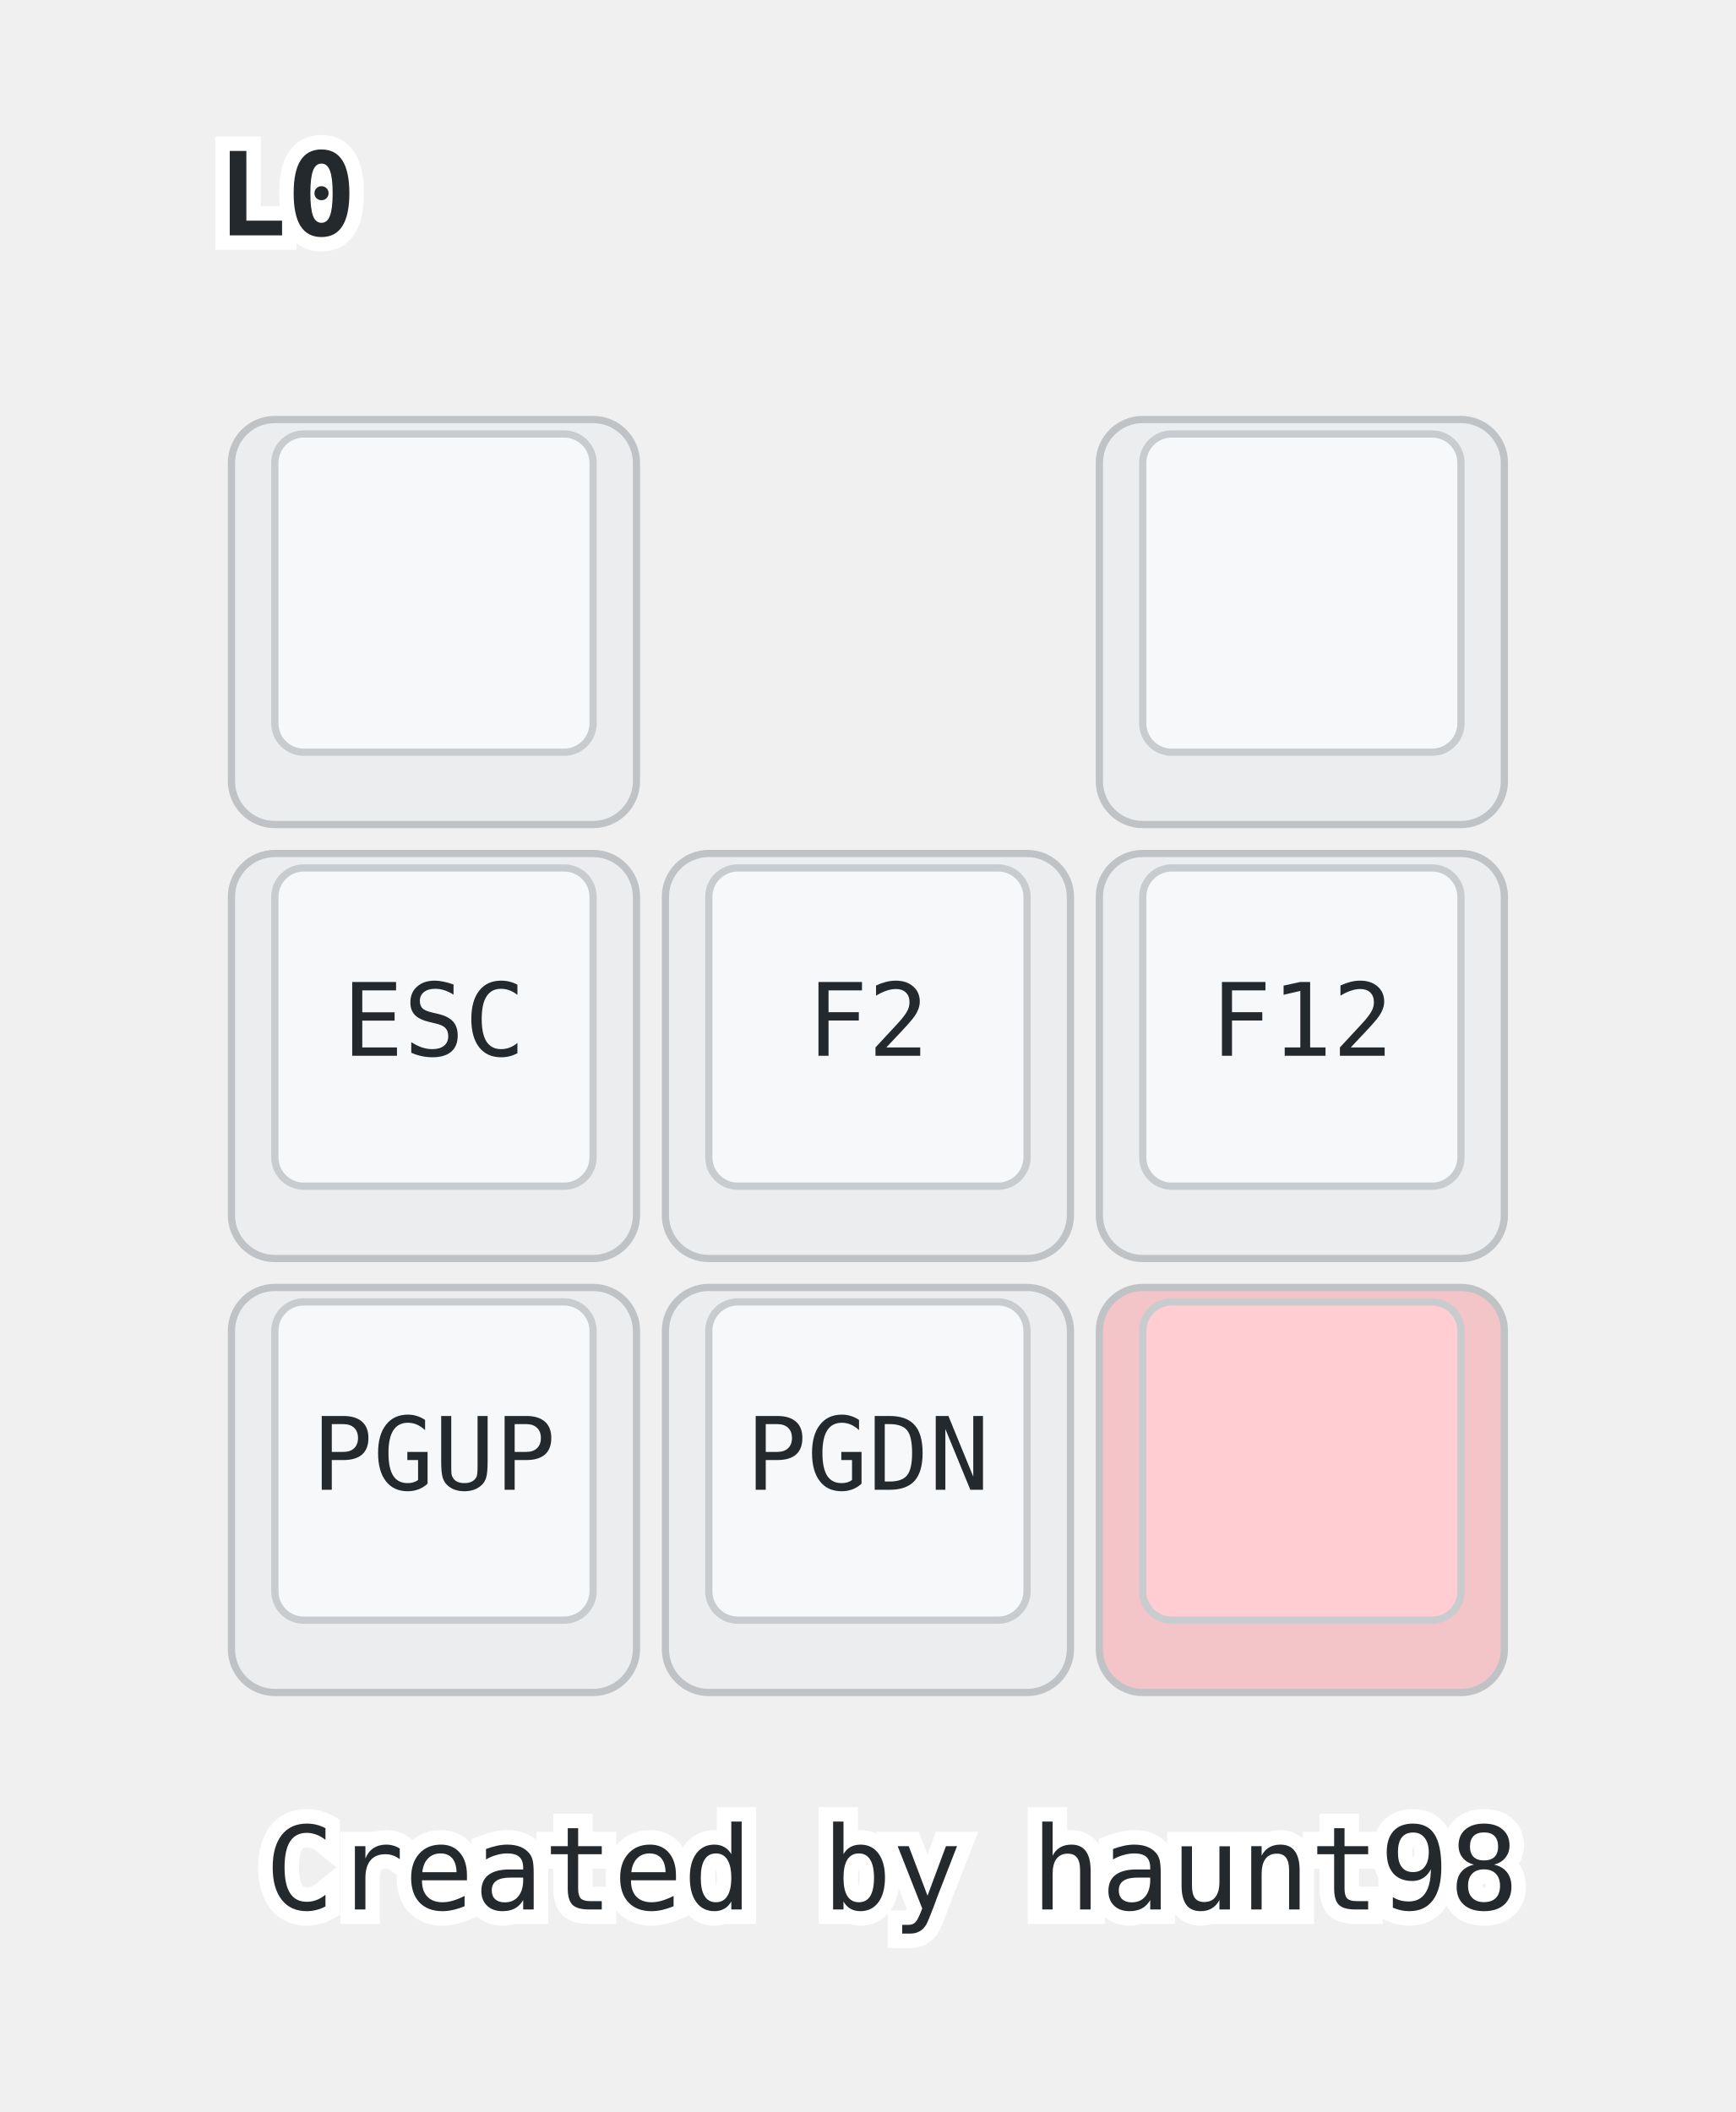
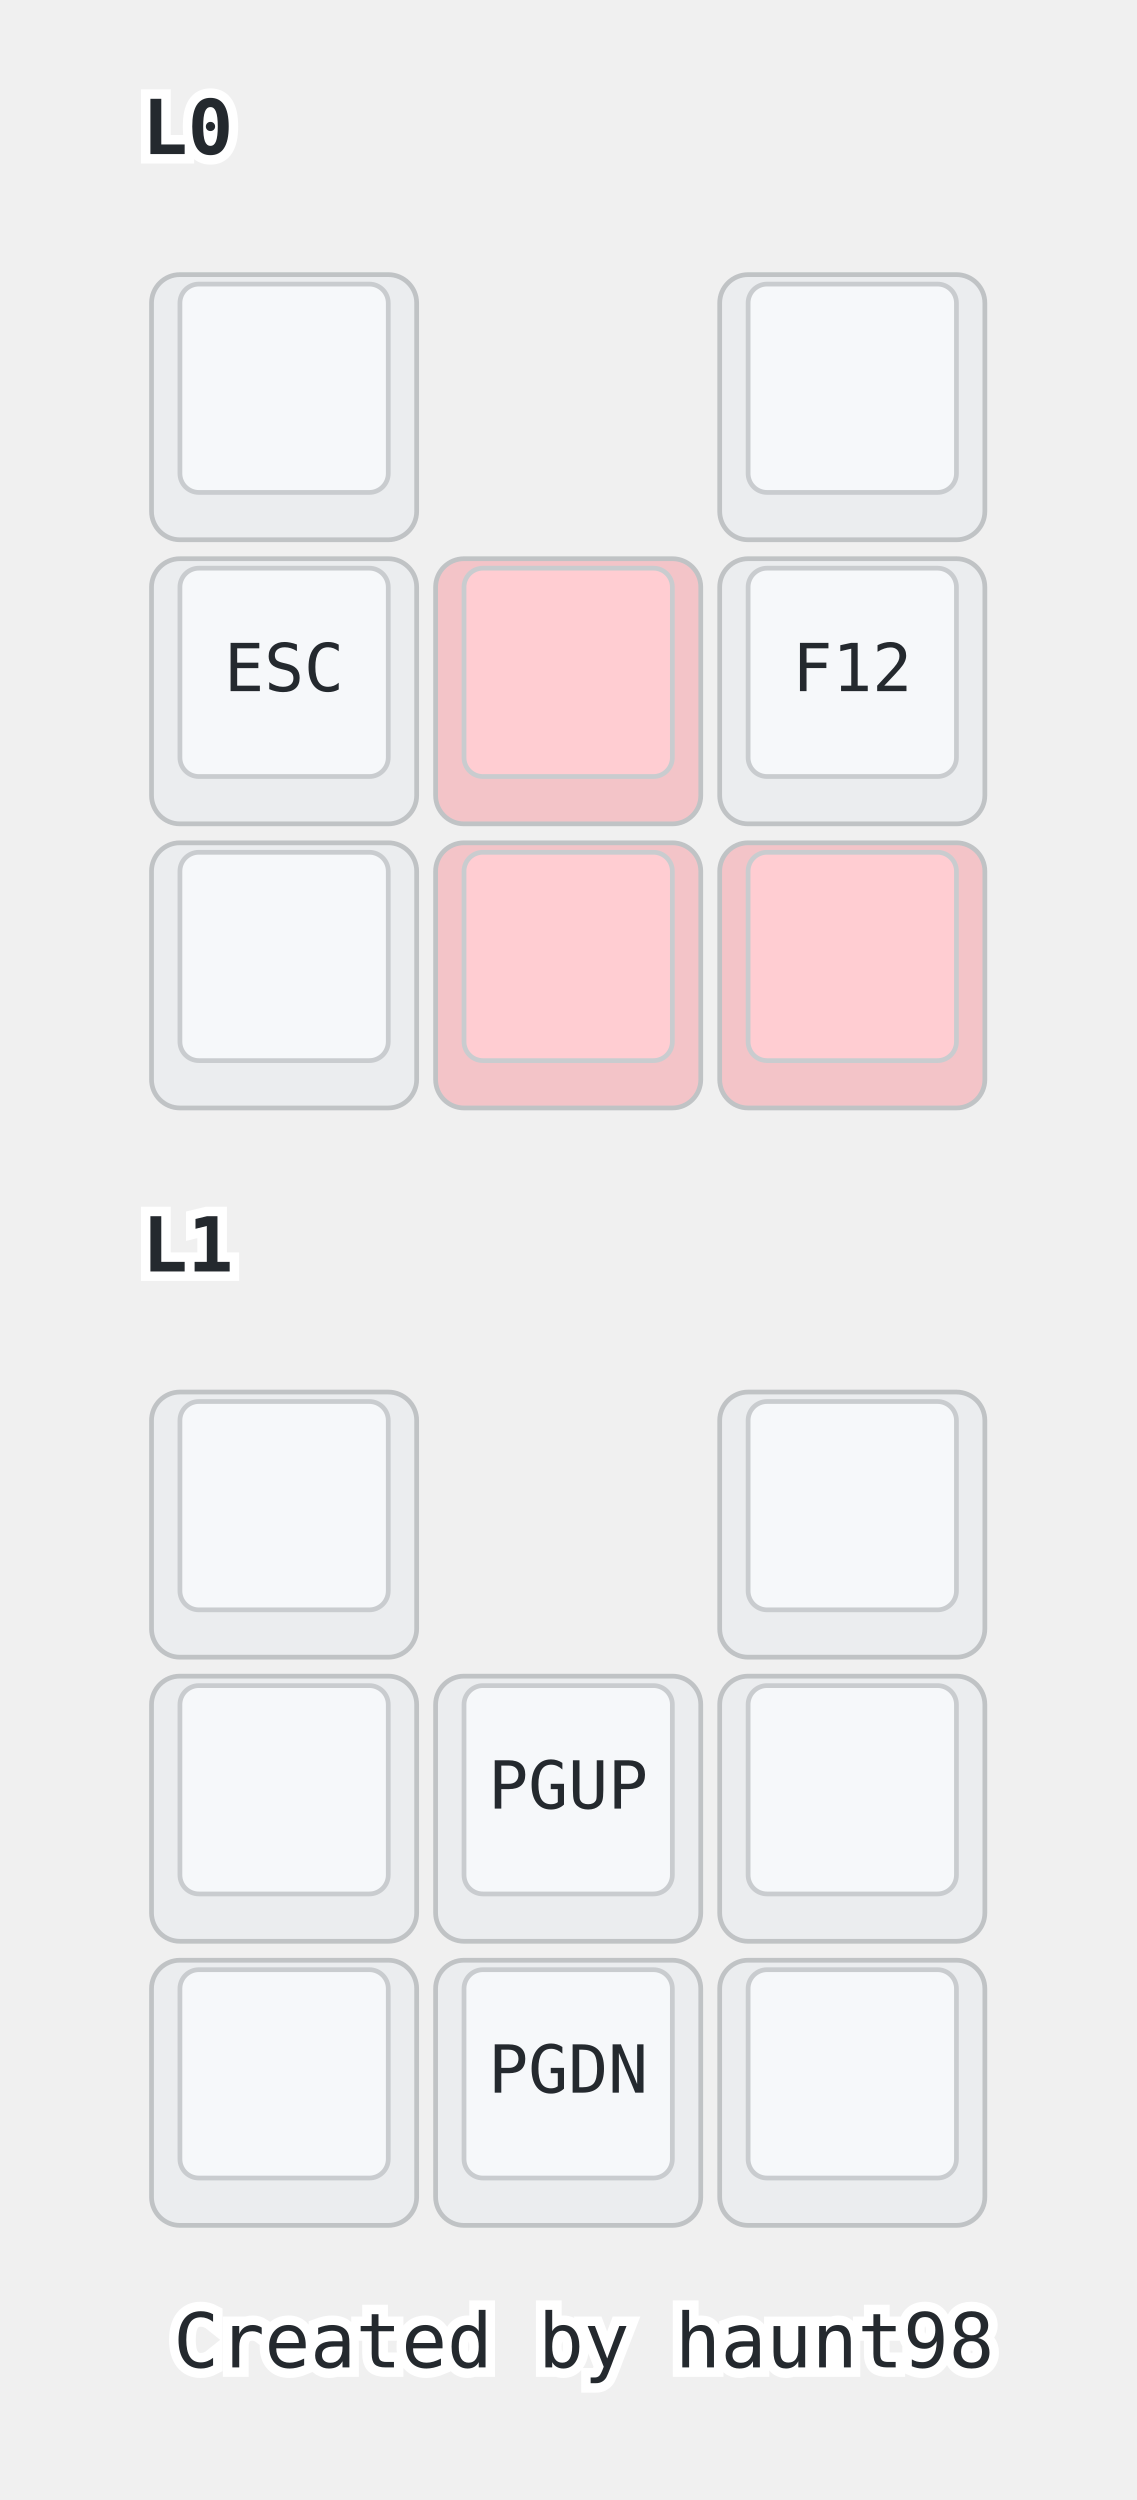
- <svg xmlns="http://www.w3.org/2000/svg" xmlns:xlink="http://www.w3.org/1999/xlink" width="240" height="292" viewBox="0 0 240 292" class="keymap">
+ <svg xmlns="http://www.w3.org/2000/svg" xmlns:xlink="http://www.w3.org/1999/xlink" width="240" height="528" viewBox="0 0 240 528" class="keymap">
  <defs>/* start glyphs */
- <svg id="mdi:keyboard-return">
+ <svg id="mdi:chevron-down">
+       <svg id="mdi-chevron-down" viewBox="0 0 24 24">
+         <path d="M7.41,8.58L12,13.17L16.59,8.58L18,10L12,16L6,10L7.41,8.58Z" />
+       </svg>
+     </svg>
+     <svg id="mdi:chevron-up">
+       <svg id="mdi-chevron-up" viewBox="0 0 24 24">
+         <path d="M7.41,15.41L12,10.83L16.59,15.41L18,14L12,8L6,14L7.41,15.41Z" />
+       </svg>
+     </svg>
+     <svg id="mdi:keyboard-return">
      <svg id="mdi-keyboard-return" viewBox="0 0 24 24">
        <path d="M19,7V11H5.83L9.41,7.41L8,6L2,12L8,18L9.41,16.58L5.83,13H21V7H19Z" />
      </svg>
    </svg>
-     <svg id="mdi:volume-off">
-       <svg id="mdi-volume-off" viewBox="0 0 24 24">
-         <path d="M12,4L9.91,6.09L12,8.18M4.27,3L3,4.27L7.73,9H3V15H7L12,20V13.27L16.25,17.53C15.58,18.04 14.83,18.46 14,18.7V20.77C15.38,20.45 16.63,19.82 17.68,18.96L19.73,21L21,19.73L12,10.73M19,12C19,12.94 18.8,13.82 18.46,14.64L19.97,16.15C20.62,14.91 21,13.5 21,12C21,7.72 18,4.14 14,3.23V5.29C16.89,6.15 19,8.83 19,12M16.5,12C16.5,10.23 15.5,8.71 14,7.97V10.18L16.45,12.63C16.5,12.43 16.5,12.21 16.5,12Z" />
+     <svg id="mdi:numeric-1-box-outline">
+       <svg id="mdi-numeric-1-box-outline" viewBox="0 0 24 24">
+         <path d="M19,19H5V5H19M19,3H5A2,2 0 0,0 3,5V19A2,2 0 0,0 5,21H19A2,2 0 0,0 21,19V5A2,2 0 0,0 19,3M12,17H14V7H10V9H12" />
+       </svg>
+     </svg>
+     <svg id="mdi:transfer-down">
+       <svg id="mdi-transfer-down" viewBox="0 0 24 24">
+         <path d="M16,3V5H8V3H16M16,7V9H8V7H16M16,11V13H8V11H16M5,15H19L12,22L5,15Z" />
      </svg>
    </svg>
  </defs>/* end glyphs */
<style>/* inherit to force styles through use tags */
svg path {
    fill: inherit;
}

/* font and background color specifications */
svg.keymap {
    font-family: SFMono-Regular,Consolas,Liberation Mono,Menlo,monospace;
    font-size: 14px;
    font-kerning: normal;
    text-rendering: optimizeLegibility;
    fill: #24292e;
}

/* default key styling */
rect.key {
    fill: #f6f8fa;
}

rect.key, rect.combo {
    stroke: #c9cccf;
    stroke-width: 1;
}

/* default key side styling, only used is draw_key_sides is set */
rect.side {
    filter: brightness(90%);
}

/* color accent for combo boxes */
rect.combo, rect.combo-separate {
    fill: #cdf;
}

/* color accent for held keys */
rect.held, rect.combo.held {
    fill: #fdd;
}

/* color accent for ghost (optional) keys */
rect.ghost, rect.combo.ghost {
    stroke-dasharray: 4, 4;
    stroke-width: 2;
}

text {
    text-anchor: middle;
    dominant-baseline: middle;
}

/* styling for layer labels */
text.label {
    font-weight: bold;
    text-anchor: start;
    stroke: white;
    stroke-width: 4;
    paint-order: stroke;
}

/* styling for optional footer */
text.footer {
    text-anchor: end;
    dominant-baseline: auto;
    stroke: white;
    stroke-width: 4;
    paint-order: stroke;
}

/* styling for combo tap, and key non-tap label text */
text.combo, text.hold, text.shifted, text.left, text.right {
    font-size: 11px;
}

text.hold {
    text-anchor: middle;
    dominant-baseline: auto;
}

text.shifted {
    text-anchor: middle;
    dominant-baseline: hanging;
}

text.left {
    text-anchor: start;
}

text.right {
    text-anchor: end;
}

text.layer-activator {
    text-decoration: underline;
}

/* styling for hold/shifted label text in combo box */
text.combo.hold, text.combo.shifted, text.combo.left, text.combo.right {
    font-size: 8px;
}

/* lighter symbol for transparent keys */
text.trans {
    fill: #7b7e81;
}

/* styling for combo dendrons */
path.combo {
    stroke-width: 1;
    stroke: gray;
    fill: none;
}

/* Start Tabler Icons Cleanup */
/* cannot use height/width with glyphs */
.icon-tabler &gt; path {
    fill: inherit;
    stroke: inherit;
    stroke-width: 2;
}
/* hide tabler's default box */
.icon-tabler &gt; path[stroke="none"][fill="none"] {
    visibility: hidden;
}
/* End Tabler Icons Cleanup */

svg.keymap {
  font-family: Iosevka Pacman, monospace;
  font-size: 14px;
}
text.label, text.footer {
  font-size: 16px;
}
text.hold {
  font-size: 12px;
}
rect.held, rect.enter, rect.space, rect.arrow {
  fill: rgb(255, 205, 210);
}
rect.esc, rect.vim {
  fill: rgb(200, 230, 201);
}
</style>
  <g transform="translate(30, 0)" class="layer-L0">
    <text x="0" y="28" class="label" id="L0">L0</text>
    <g transform="translate(0, 56)">
      <g transform="translate(30, 30)" class="key keypos-0">
        <rect rx="6" ry="6" x="-28" y="-28" width="56" height="56" class="key side" />
        <rect rx="4" ry="4" x="-22" y="-26" width="44" height="44" class="key" />
-         <use href="#mdi:volume-off" xlink:href="#mdi:volume-off" x="-9" y="-13" height="18" width="18.0" class="key tap glyph mdi:volume-off" />
      </g>
      <g transform="translate(150, 30)" class="key keypos-1">
        <rect rx="6" ry="6" x="-28" y="-28" width="56" height="56" class="key side" />
        <rect rx="4" ry="4" x="-22" y="-26" width="44" height="44" class="key" />
-         <use href="#mdi:volume-off" xlink:href="#mdi:volume-off" x="-9" y="-13" height="18" width="18.0" class="key tap glyph mdi:volume-off" />
      </g>
      <g transform="translate(30, 90)" class="key keypos-2">
        <rect rx="6" ry="6" x="-28" y="-28" width="56" height="56" class="key side" />
        <rect rx="4" ry="4" x="-22" y="-26" width="44" height="44" class="key" />
        <text x="0" y="-4" class="key tap">ESC</text>
      </g>
-       <g transform="translate(90, 90)" class="key keypos-3">
-         <rect rx="6" ry="6" x="-28" y="-28" width="56" height="56" class="key side" />
-         <rect rx="4" ry="4" x="-22" y="-26" width="44" height="44" class="key" />
-         <text x="0" y="-4" class="key tap">F2</text>
+       <g transform="translate(90, 90)" class="key arrow keypos-3">
+         <rect rx="6" ry="6" x="-28" y="-28" width="56" height="56" class="key arrow side" />
+         <rect rx="4" ry="4" x="-22" y="-26" width="44" height="44" class="key arrow" />
+         <use href="#mdi:chevron-up" xlink:href="#mdi:chevron-up" x="-9" y="-13" height="18" width="18.0" class="key arrow tap glyph mdi:chevron-up" />
      </g>
      <g transform="translate(150, 90)" class="key keypos-4">
        <rect rx="6" ry="6" x="-28" y="-28" width="56" height="56" class="key side" />
        <rect rx="4" ry="4" x="-22" y="-26" width="44" height="44" class="key" />
        <text x="0" y="-4" class="key tap">F12</text>
      </g>
      <g transform="translate(30, 150)" class="key keypos-5">
        <rect rx="6" ry="6" x="-28" y="-28" width="56" height="56" class="key side" />
        <rect rx="4" ry="4" x="-22" y="-26" width="44" height="44" class="key" />
-         <text x="0" y="-4" class="key tap">PGUP</text>
-       </g>
-       <g transform="translate(90, 150)" class="key keypos-6">
-         <rect rx="6" ry="6" x="-28" y="-28" width="56" height="56" class="key side" />
-         <rect rx="4" ry="4" x="-22" y="-26" width="44" height="44" class="key" />
-         <text x="0" y="-4" class="key tap">PGDN</text>
+         <use href="#mdi:numeric-1-box-outline" xlink:href="#mdi:numeric-1-box-outline" x="-9" y="-13" height="18" width="18.0" class="key tap glyph mdi:numeric-1-box-outline" />
+       </g>
+       <g transform="translate(90, 150)" class="key arrow keypos-6">
+         <rect rx="6" ry="6" x="-28" y="-28" width="56" height="56" class="key arrow side" />
+         <rect rx="4" ry="4" x="-22" y="-26" width="44" height="44" class="key arrow" />
+         <use href="#mdi:chevron-down" xlink:href="#mdi:chevron-down" x="-9" y="-13" height="18" width="18.0" class="key arrow tap glyph mdi:chevron-down" />
      </g>
      <g transform="translate(150, 150)" class="key enter keypos-7">
        <rect rx="6" ry="6" x="-28" y="-28" width="56" height="56" class="key enter side" />
        <rect rx="4" ry="4" x="-22" y="-26" width="44" height="44" class="key enter" />
        <use href="#mdi:keyboard-return" xlink:href="#mdi:keyboard-return" x="-9" y="-13" height="18" width="18.0" class="key enter tap glyph mdi:keyboard-return" />
      </g>
    </g>
  </g>
-   <text x="210.0" y="264.0" class="footer">Created by haunt98</text>
+   <g transform="translate(30, 236)" class="layer-L1">
+     <text x="0" y="28" class="label" id="L1">L1</text>
+     <g transform="translate(0, 56)">
+       <g transform="translate(30, 30)" class="key keypos-0">
+         <rect rx="6" ry="6" x="-28" y="-28" width="56" height="56" class="key side" />
+         <rect rx="4" ry="4" x="-22" y="-26" width="44" height="44" class="key" />
+       </g>
+       <g transform="translate(150, 30)" class="key keypos-1">
+         <rect rx="6" ry="6" x="-28" y="-28" width="56" height="56" class="key side" />
+         <rect rx="4" ry="4" x="-22" y="-26" width="44" height="44" class="key" />
+       </g>
+       <g transform="translate(30, 90)" class="key trans keypos-2">
+         <rect rx="6" ry="6" x="-28" y="-28" width="56" height="56" class="key trans side" />
+         <rect rx="4" ry="4" x="-22" y="-26" width="44" height="44" class="key trans" />
+         <use href="#mdi:transfer-down" xlink:href="#mdi:transfer-down" x="-9" y="-13" height="18" width="18.0" class="key trans tap glyph mdi:transfer-down" />
+       </g>
+       <g transform="translate(90, 90)" class="key keypos-3">
+         <rect rx="6" ry="6" x="-28" y="-28" width="56" height="56" class="key side" />
+         <rect rx="4" ry="4" x="-22" y="-26" width="44" height="44" class="key" />
+         <text x="0" y="-4" class="key tap">PGUP</text>
+       </g>
+       <g transform="translate(150, 90)" class="key trans keypos-4">
+         <rect rx="6" ry="6" x="-28" y="-28" width="56" height="56" class="key trans side" />
+         <rect rx="4" ry="4" x="-22" y="-26" width="44" height="44" class="key trans" />
+         <use href="#mdi:transfer-down" xlink:href="#mdi:transfer-down" x="-9" y="-13" height="18" width="18.0" class="key trans tap glyph mdi:transfer-down" />
+       </g>
+       <g transform="translate(30, 150)" class="key trans keypos-5">
+         <rect rx="6" ry="6" x="-28" y="-28" width="56" height="56" class="key trans side" />
+         <rect rx="4" ry="4" x="-22" y="-26" width="44" height="44" class="key trans" />
+         <use href="#mdi:transfer-down" xlink:href="#mdi:transfer-down" x="-9" y="-13" height="18" width="18.0" class="key trans tap glyph mdi:transfer-down" />
+       </g>
+       <g transform="translate(90, 150)" class="key keypos-6">
+         <rect rx="6" ry="6" x="-28" y="-28" width="56" height="56" class="key side" />
+         <rect rx="4" ry="4" x="-22" y="-26" width="44" height="44" class="key" />
+         <text x="0" y="-4" class="key tap">PGDN</text>
+       </g>
+       <g transform="translate(150, 150)" class="key trans keypos-7">
+         <rect rx="6" ry="6" x="-28" y="-28" width="56" height="56" class="key trans side" />
+         <rect rx="4" ry="4" x="-22" y="-26" width="44" height="44" class="key trans" />
+         <use href="#mdi:transfer-down" xlink:href="#mdi:transfer-down" x="-9" y="-13" height="18" width="18.0" class="key trans tap glyph mdi:transfer-down" />
+       </g>
+     </g>
+   </g>
+   <text x="210.0" y="500.0" class="footer">Created by haunt98</text>
</svg>
